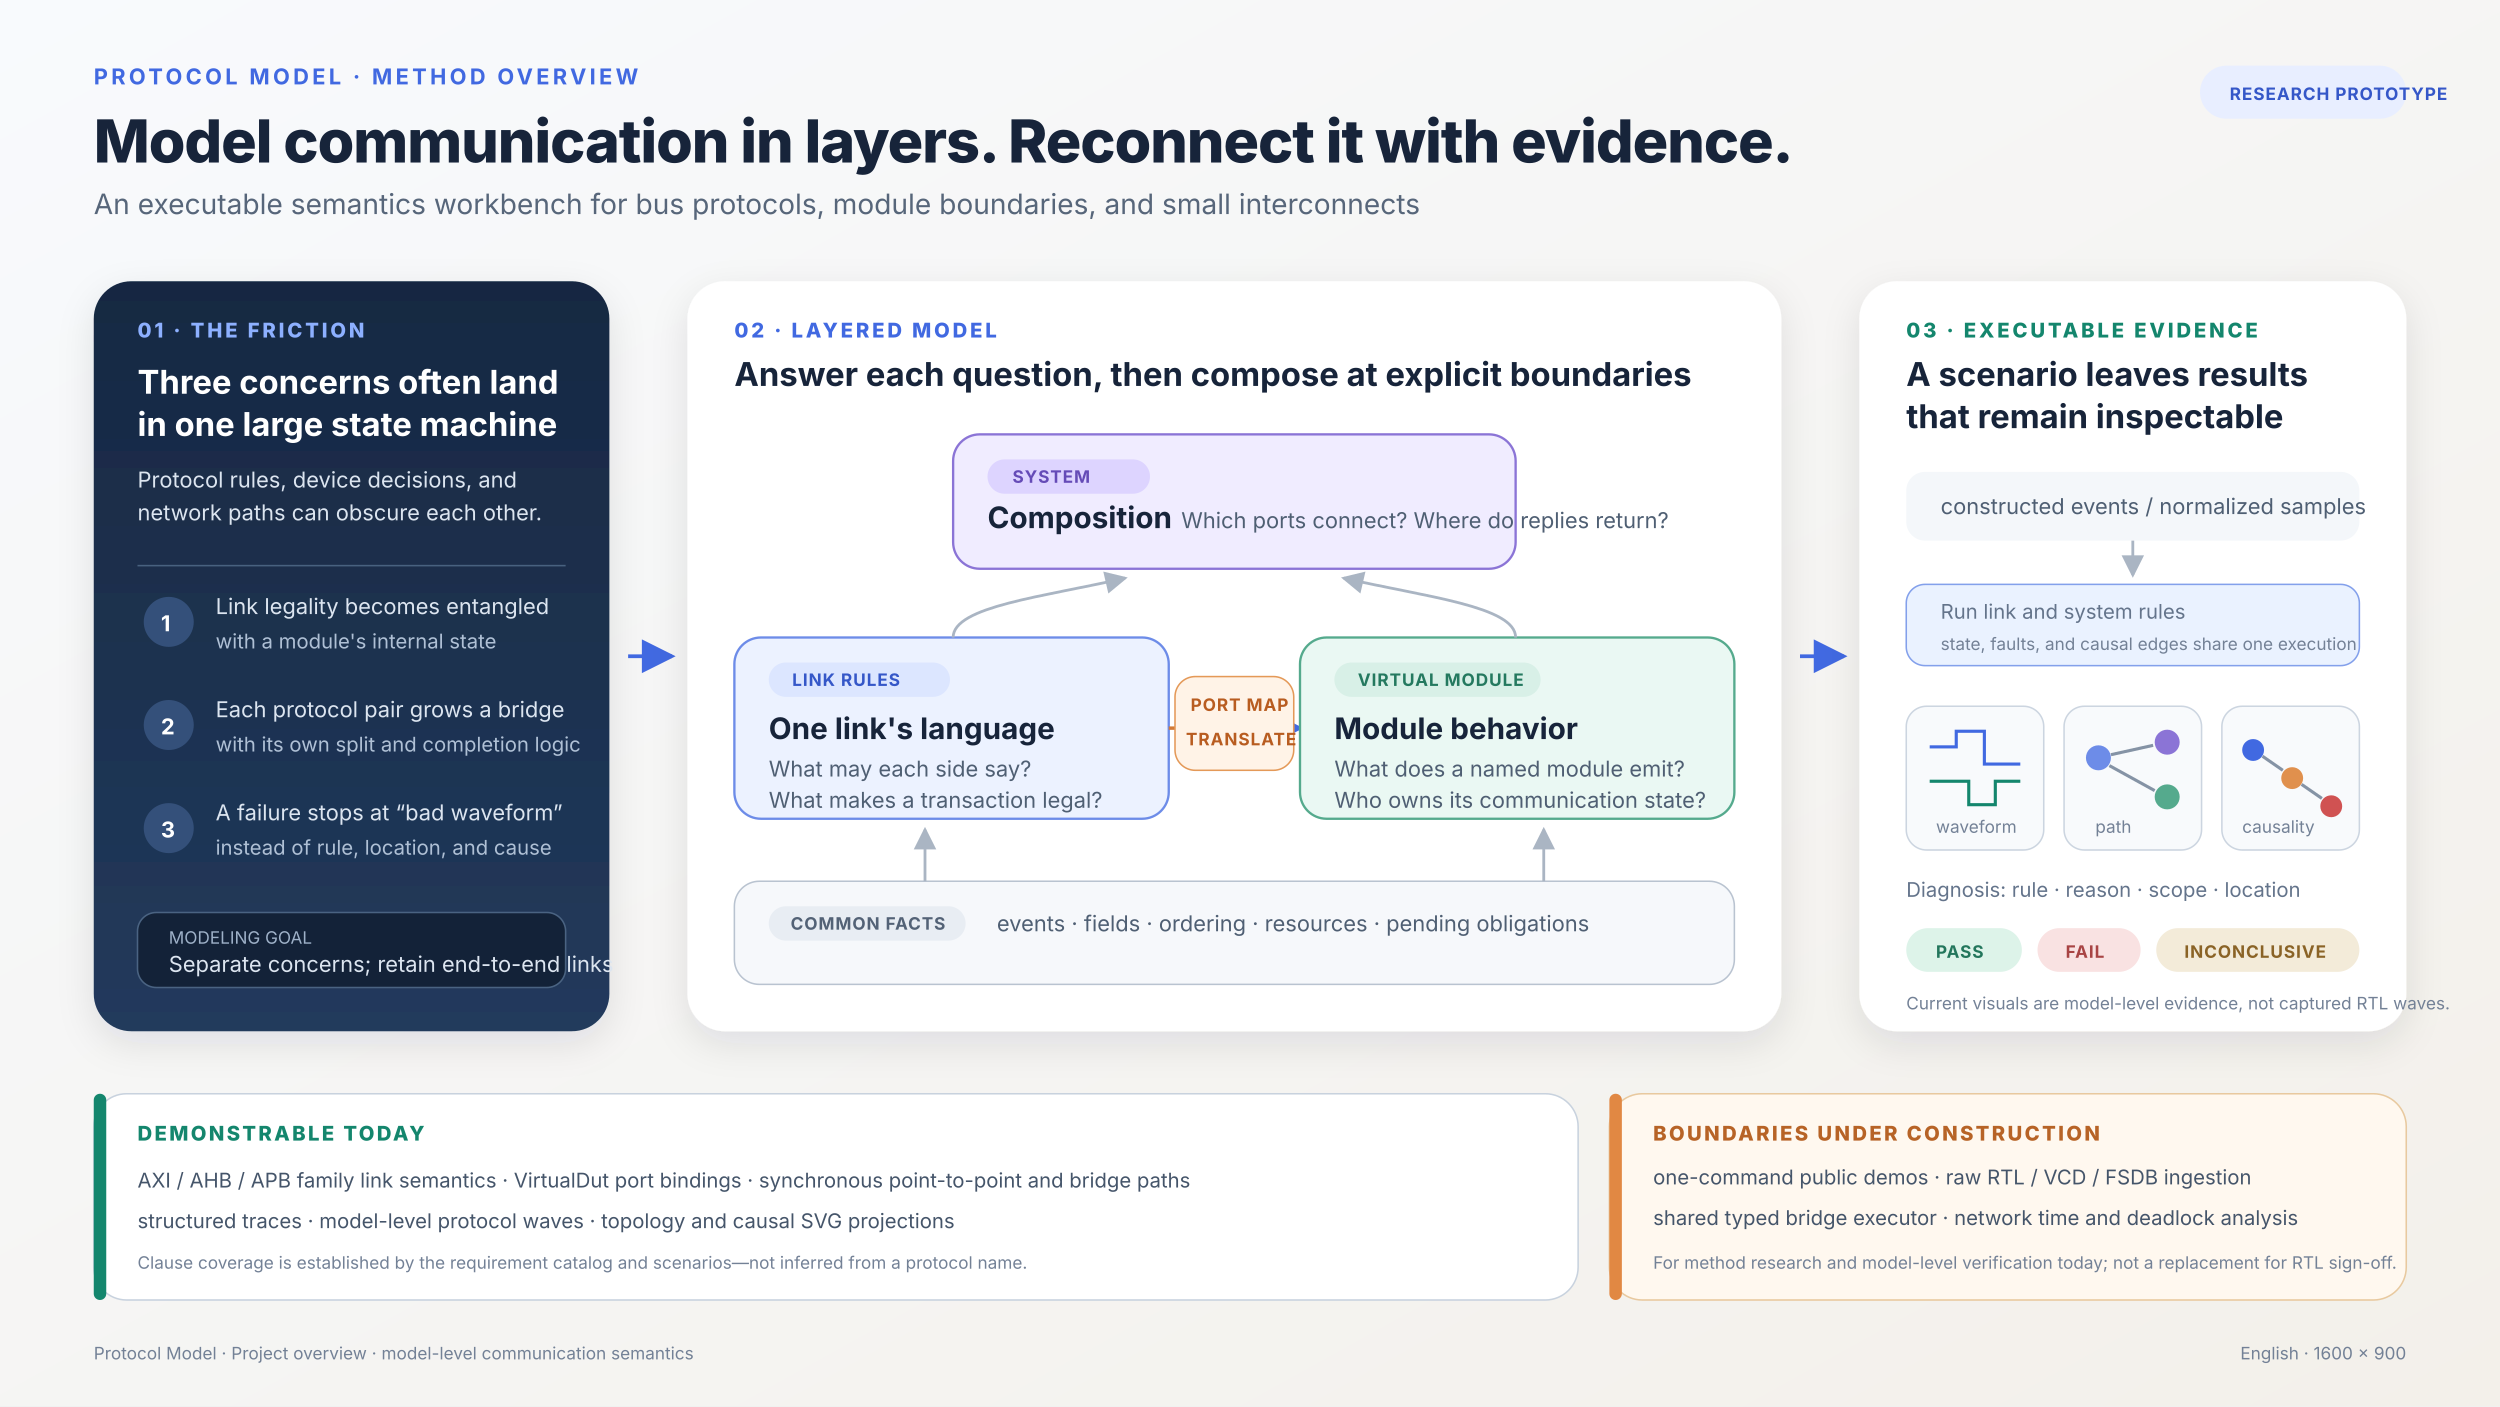
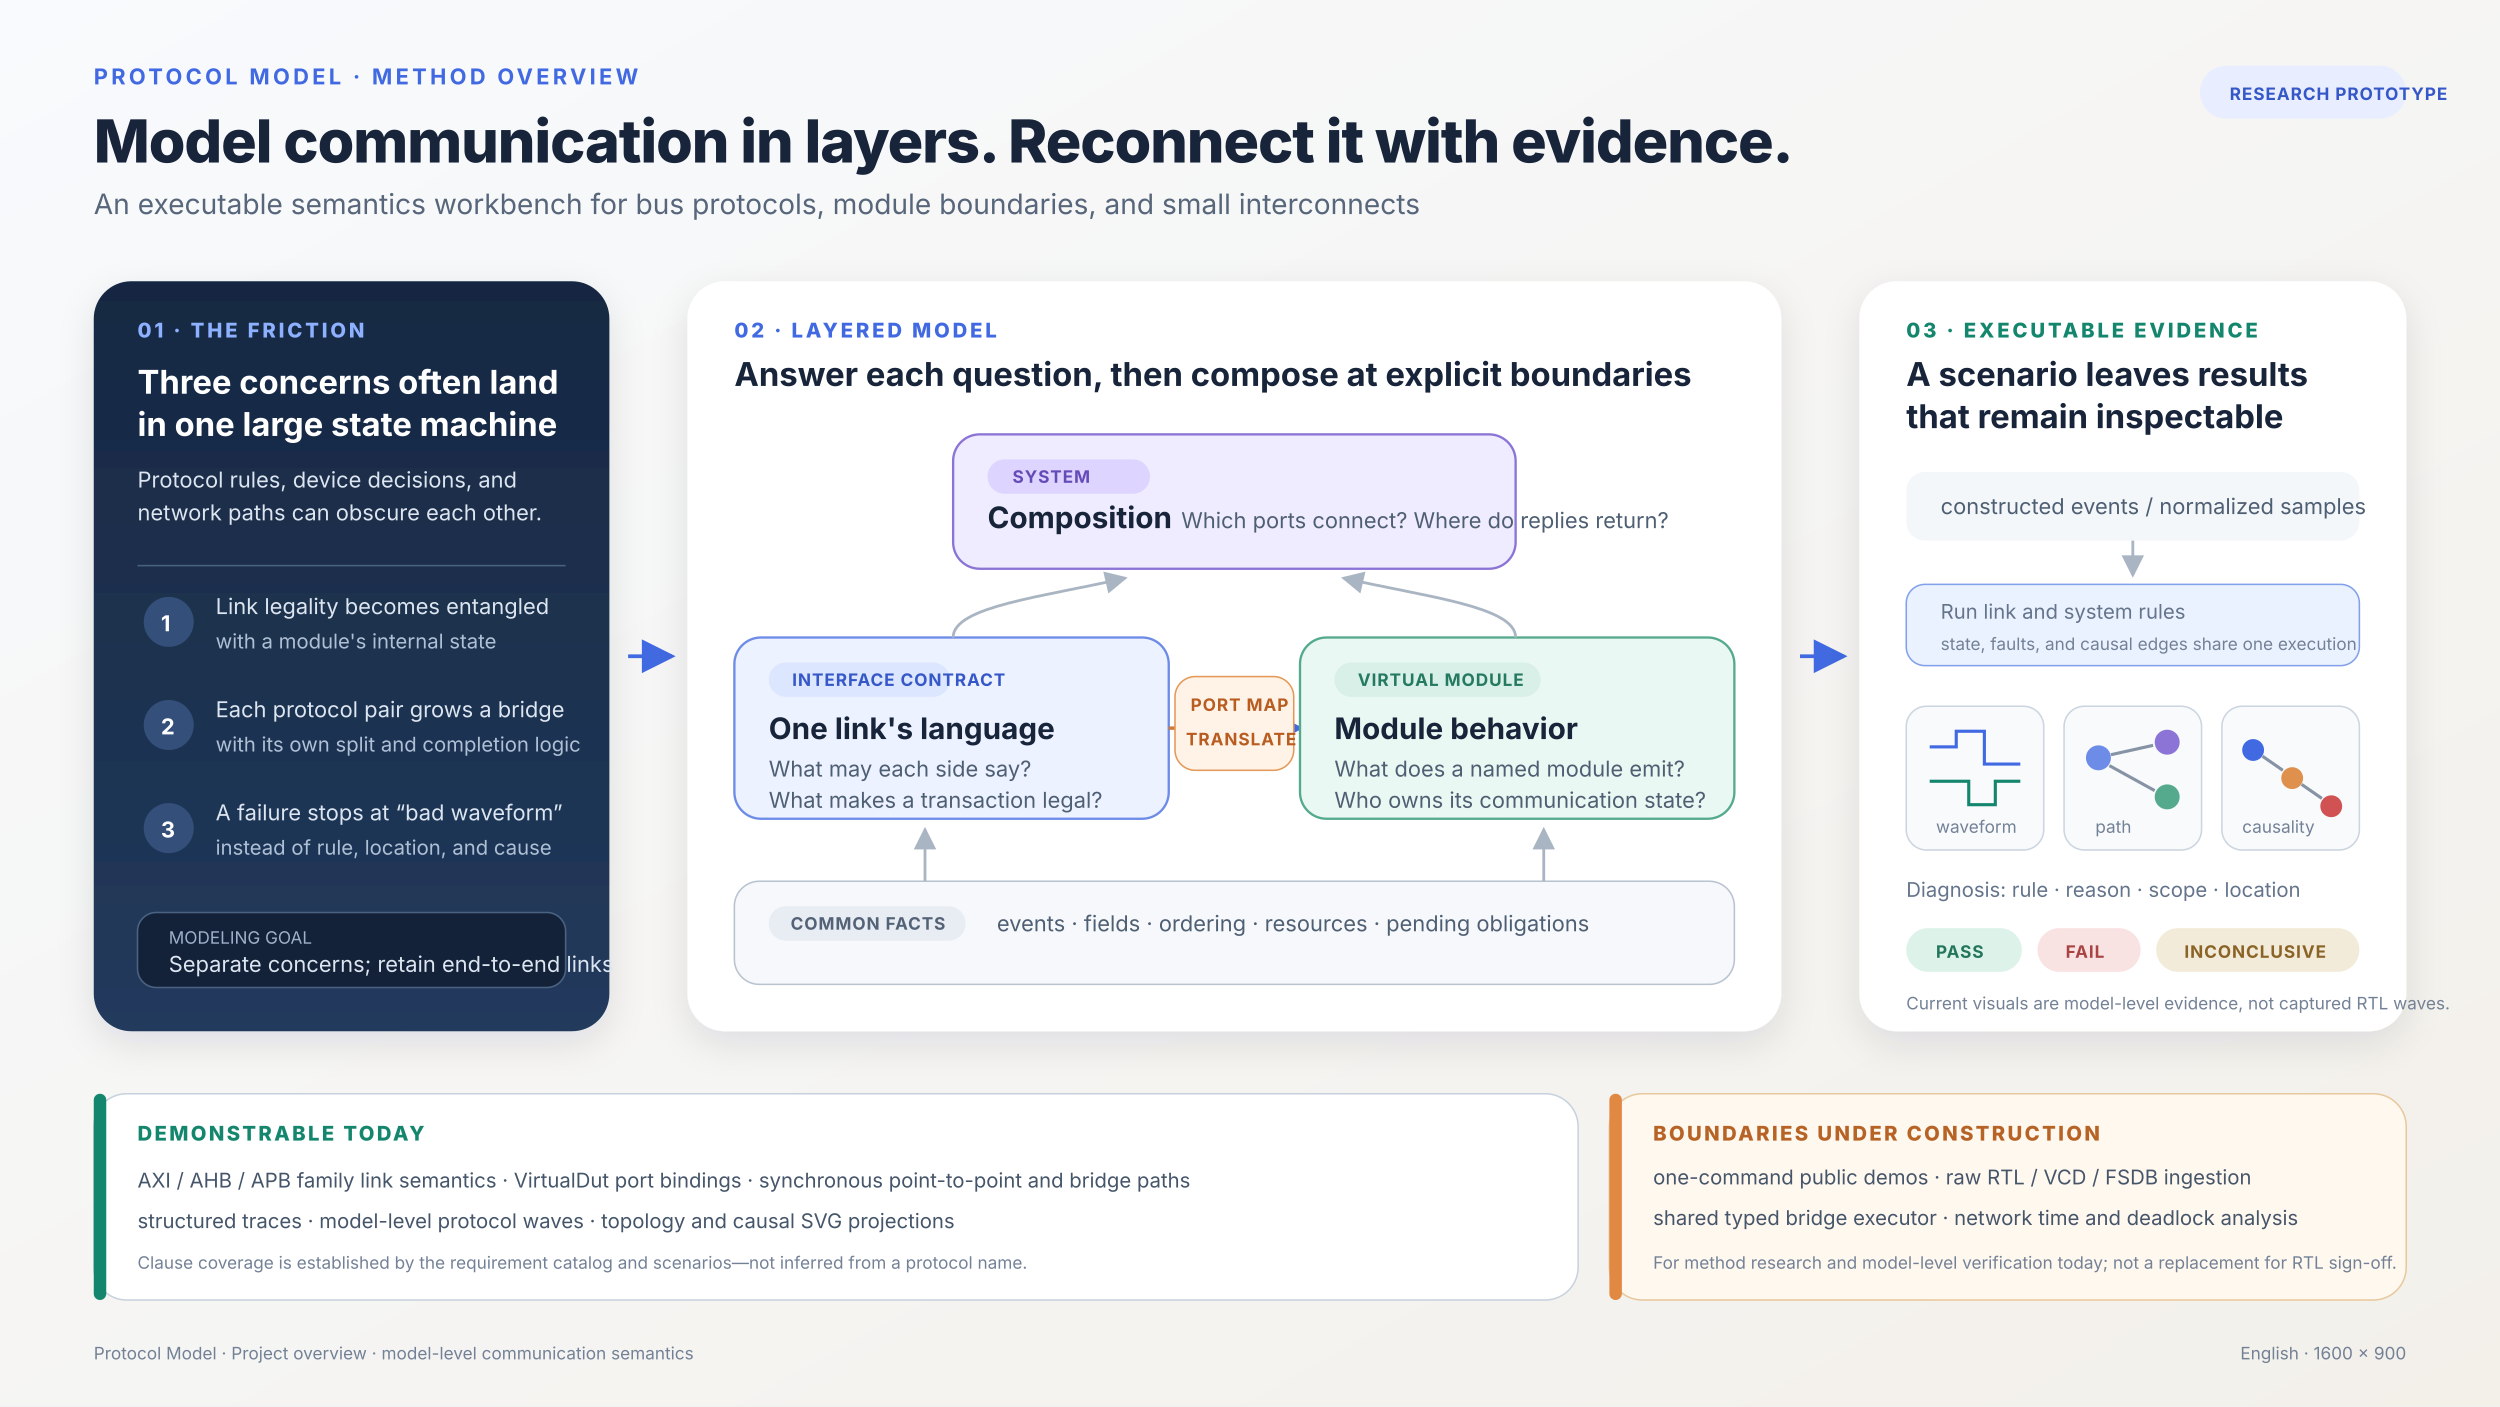
<svg xmlns="http://www.w3.org/2000/svg" width="1600" height="900" viewBox="0 0 1600 900" role="img" aria-labelledby="title desc" fill="#17243A">
  <defs>
    <linearGradient id="background" x1="0" y1="0" x2="1" y2="1">
      <stop offset="0" stop-color="#F8FAFD" />
      <stop offset="1" stop-color="#F3F0EA" />
    </linearGradient>
    <linearGradient id="problem-bg" x1="0" y1="0" x2="0" y2="1">
      <stop offset="0" stop-color="#172842" />
      <stop offset="1" stop-color="#223A5C" />
    </linearGradient>
    <filter id="shadow" x="-15%" y="-15%" width="130%" height="140%">
      <feDropShadow dx="0" dy="8" stdDeviation="12" flood-color="#15243A" flood-opacity="0.10" />
    </filter>
    <marker id="arrow-blue" markerWidth="9" markerHeight="9" refX="8" refY="4.5" orient="auto">
      <path d="M0 0 L9 4.5 L0 9 Z" fill="#4169E1" />
    </marker>
    <marker id="arrow-soft" markerWidth="8" markerHeight="8" refX="7" refY="4" orient="auto">
      <path d="M0 0 L8 4 L0 8 Z" fill="#AAB5C3" />
    </marker>
    <style>
      text { font-family: Inter, "Noto Sans", "Segoe UI", Arial, sans-serif; }
      .eyebrow { font-size: 14px; font-weight: 750; letter-spacing: 2.1px; fill: #4169E1; }
      .headline { font-size: 38px; font-weight: 760; letter-spacing: -0.7px; }
      .subtitle { font-size: 18px; fill: #57667A; }
      .column-kicker { font-size: 13px; font-weight: 760; letter-spacing: 1.8px; }
      .section-title { font-size: 21px; font-weight: 730; }
      .card-title { font-size: 19px; font-weight: 730; }
      .body { font-size: 14px; fill: #4F5F73; }
      .body-dark { font-size: 14px; fill: #DCE5F0; }
      .small { font-size: 13px; fill: #64748B; }
      .small-on-dark { font-size: 13px; fill: #AFC0D5; }
      .tiny { font-size: 11px; fill: #738196; }
      .tiny-on-dark { font-size: 11px; fill: #9EB1C8; }
      .term { font-size: 11px; font-weight: 750; letter-spacing: 0.6px; }
      .scope-title { font-size: 13px; font-weight: 780; letter-spacing: 1.5px; }
      .scope-body { font-size: 13px; fill: #45556A; }
    </style>
  </defs>
  <rect width="1600" height="900" fill="url(#background)" />
  <text x="60" y="54" class="eyebrow">PROTOCOL MODEL · METHOD OVERVIEW</text>
  <text x="60" y="104" class="headline">Model communication in layers. Reconnect it with evidence.</text>
  <text x="60" y="137" class="subtitle">An executable semantics workbench for bus protocols, module boundaries, and small interconnects</text>
  <rect x="1408" y="42" width="132" height="34" rx="17" fill="#E8EEFF" />
  <text x="1427" y="64" class="term" fill="#3557C8">RESEARCH PROTOTYPE</text>
  <g filter="url(#shadow)">
    <rect x="60" y="180" width="330" height="480" rx="24" fill="url(#problem-bg)" />
  </g>
  <text x="88" y="216" class="column-kicker" fill="#8DB0FF">01 · THE FRICTION</text>
  <text x="88" y="252" class="section-title" fill="#FFFFFF">Three concerns often land</text>
  <text x="88" y="279" class="section-title" fill="#FFFFFF">in one large state machine</text>
  <text x="88" y="312" class="body-dark">Protocol rules, device decisions, and</text>
  <text x="88" y="333" class="body-dark">network paths can obscure each other.</text>
  <line x1="88" y1="362" x2="362" y2="362" stroke="#48617F" />
  <circle cx="108" cy="398" r="16" fill="#34507A" />
  <text x="103" y="404" font-size="14" font-weight="750" fill="#FFFFFF">1</text>
  <text x="138" y="393" class="body-dark">Link legality becomes entangled</text>
  <text x="138" y="415" class="small-on-dark">with a module's internal state</text>
  <circle cx="108" cy="464" r="16" fill="#34507A" />
  <text x="103" y="470" font-size="14" font-weight="750" fill="#FFFFFF">2</text>
  <text x="138" y="459" class="body-dark">Each protocol pair grows a bridge</text>
  <text x="138" y="481" class="small-on-dark">with its own split and completion logic</text>
  <circle cx="108" cy="530" r="16" fill="#34507A" />
  <text x="103" y="536" font-size="14" font-weight="750" fill="#FFFFFF">3</text>
  <text x="138" y="525" class="body-dark">A failure stops at “bad waveform”</text>
  <text x="138" y="547" class="small-on-dark">instead of rule, location, and cause</text>
  <rect x="88" y="584" width="274" height="48" rx="12" fill="#132238" stroke="#4A6382" />
  <text x="108" y="604" class="tiny-on-dark">MODELING GOAL</text>
  <text x="108" y="622" class="body-dark">Separate concerns; retain end-to-end links</text>
  <path d="M402 420 L430 420" fill="none" stroke="#4169E1" stroke-width="2.4" marker-end="url(#arrow-blue)" />
  <g filter="url(#shadow)">
    <rect x="440" y="180" width="700" height="480" rx="24" fill="#FFFFFF" />
  </g>
  <text x="470" y="216" class="column-kicker" fill="#4169E1">02 · LAYERED MODEL</text>
  <text x="470" y="247" class="section-title">Answer each question, then compose at explicit boundaries</text>
  <rect x="610" y="278" width="360" height="86" rx="17" fill="#F0ECFF" stroke="#8B74D6" stroke-width="1.5" />
  <rect x="632" y="294" width="104" height="22" rx="11" fill="#DDD4FF" />
  <text x="648" y="309" class="term" fill="#654BB7">SYSTEM</text>
  <text x="632" y="338" class="card-title">Composition</text>
  <text x="756" y="338" class="body">Which ports connect? Where do replies return?</text>
  <rect x="470" y="408" width="278" height="116" rx="17" fill="#ECF2FF" stroke="#6D8CE8" stroke-width="1.5" />
  <rect x="492" y="424" width="116" height="22" rx="11" fill="#DCE6FF" />
-   <text x="507" y="439" class="term" fill="#3557C8">LINK RULES</text>
+   <text x="507" y="439" class="term" fill="#3557C8">INTERFACE CONTRACT</text>
  <text x="492" y="473" class="card-title">One link's language</text>
  <text x="492" y="497" class="body">What may each side say?</text>
  <text x="492" y="517" class="body">What makes a transaction legal?</text>
  <path d="M748 466 L832 466" fill="none" stroke="#D27A37" stroke-width="2.2" marker-end="url(#arrow-blue)" />
  <rect x="752" y="433" width="76" height="60" rx="13" fill="#FFF3E7" stroke="#E49958" />
  <text x="762" y="455" class="term" fill="#B85C20">PORT MAP</text>
  <text x="759" y="477" class="term" fill="#B85C20">TRANSLATE</text>
  <rect x="832" y="408" width="278" height="116" rx="17" fill="#EAF8F3" stroke="#55AA8D" stroke-width="1.5" />
  <rect x="854" y="424" width="132" height="22" rx="11" fill="#D8F0E7" />
  <text x="869" y="439" class="term" fill="#24795F">VIRTUAL MODULE</text>
  <text x="854" y="473" class="card-title">Module behavior</text>
  <text x="854" y="497" class="body">What does a named module emit?</text>
  <text x="854" y="517" class="body">Who owns its communication state?</text>
  <rect x="470" y="564" width="640" height="66" rx="16" fill="#F6F8FB" stroke="#B9C3D0" />
  <rect x="492" y="580" width="126" height="22" rx="11" fill="#E8EDF3" />
  <text x="506" y="595" class="term" fill="#536276">COMMON FACTS</text>
  <text x="638" y="596" class="body">events · fields · ordering · resources · pending obligations</text>
  <path d="M592 564 L592 531" fill="none" stroke="#AAB5C3" stroke-width="1.8" marker-end="url(#arrow-soft)" />
  <path d="M988 564 L988 531" fill="none" stroke="#AAB5C3" stroke-width="1.8" marker-end="url(#arrow-soft)" />
  <path d="M610 408 C610 388 668 382 720 370" fill="none" stroke="#AAB5C3" stroke-width="1.8" marker-end="url(#arrow-soft)" />
  <path d="M970 408 C970 388 912 382 860 370" fill="none" stroke="#AAB5C3" stroke-width="1.8" marker-end="url(#arrow-soft)" />
  <path d="M1152 420 L1180 420" fill="none" stroke="#4169E1" stroke-width="2.4" marker-end="url(#arrow-blue)" />
  <g filter="url(#shadow)">
    <rect x="1190" y="180" width="350" height="480" rx="24" fill="#FFFFFF" />
  </g>
  <text x="1220" y="216" class="column-kicker" fill="#14866D">03 · EXECUTABLE EVIDENCE</text>
  <text x="1220" y="247" class="section-title">A scenario leaves results</text>
  <text x="1220" y="274" class="section-title">that remain inspectable</text>
  <rect x="1220" y="302" width="290" height="44" rx="12" fill="#F4F7FA" />
  <text x="1242" y="329" class="body">constructed events / normalized samples</text>
  <path d="M1365 346 L1365 368" fill="none" stroke="#AAB5C3" stroke-width="1.8" marker-end="url(#arrow-soft)" />
  <rect x="1220" y="374" width="290" height="52" rx="12" fill="#EAF2FF" stroke="#83A0EB" />
  <text x="1242" y="396" class="small">Run link and system rules</text>
  <text x="1242" y="416" class="tiny">state, faults, and causal edges share one execution</text>
  <rect x="1220" y="452" width="88" height="92" rx="13" fill="#F8FAFC" stroke="#CCD5E0" />
  <path d="M1235 478 H1252 V468 H1270 V489 H1293" fill="none" stroke="#4169E1" stroke-width="2" />
  <path d="M1235 500 H1260 V515 H1277 V500 H1293" fill="none" stroke="#14866D" stroke-width="2" />
  <text x="1239" y="533" class="tiny">waveform</text>
  <rect x="1321" y="452" width="88" height="92" rx="13" fill="#F8FAFC" stroke="#CCD5E0" />
  <circle cx="1343" cy="485" r="8" fill="#6D8CE8" />
  <circle cx="1387" cy="475" r="8" fill="#8B74D6" />
  <circle cx="1387" cy="510" r="8" fill="#55AA8D" />
  <path d="M1351 483 L1378 477 M1350 490 L1379 506" stroke="#8593A5" stroke-width="2" />
  <text x="1341" y="533" class="tiny">path</text>
  <rect x="1422" y="452" width="88" height="92" rx="13" fill="#F8FAFC" stroke="#CCD5E0" />
  <circle cx="1442" cy="480" r="7" fill="#4169E1" />
  <circle cx="1467" cy="498" r="7" fill="#E0904D" />
  <circle cx="1492" cy="516" r="7" fill="#D05252" />
  <path d="M1448 484 L1461 493 M1473 502 L1486 511" stroke="#8593A5" stroke-width="2" />
  <text x="1435" y="533" class="tiny">causality</text>
  <text x="1220" y="574" class="small">Diagnosis: rule · reason · scope · location</text>
  <rect x="1220" y="594" width="74" height="28" rx="14" fill="#DDF3E9" />
  <text x="1239" y="613" class="term" fill="#23765C">PASS</text>
  <rect x="1304" y="594" width="66" height="28" rx="14" fill="#F9E2E2" />
  <text x="1322" y="613" class="term" fill="#A84444">FAIL</text>
  <rect x="1380" y="594" width="130" height="28" rx="14" fill="#F3EBD9" />
  <text x="1398" y="613" class="term" fill="#8A6326">INCONCLUSIVE</text>
  <text x="1220" y="646" class="tiny">Current visuals are model-level evidence, not captured RTL waves.</text>
  <rect x="60" y="700" width="950" height="132" rx="21" fill="#FFFFFF" stroke="#C8D2DE" />
  <rect x="60" y="700" width="8" height="132" rx="4" fill="#14866D" />
  <text x="88" y="730" class="scope-title" fill="#14866D">DEMONSTRABLE TODAY</text>
  <text x="88" y="760" class="scope-body">AXI / AHB / APB family link semantics · VirtualDut port bindings · synchronous point-to-point and bridge paths</text>
  <text x="88" y="786" class="scope-body">structured traces · model-level protocol waves · topology and causal SVG projections</text>
  <text x="88" y="812" class="tiny">Clause coverage is established by the requirement catalog and scenarios—not inferred from a protocol name.</text>
  <rect x="1030" y="700" width="510" height="132" rx="21" fill="#FFF8EF" stroke="#E8C99F" />
  <rect x="1030" y="700" width="8" height="132" rx="4" fill="#E18843" />
  <text x="1058" y="730" class="scope-title" fill="#B76326">BOUNDARIES UNDER CONSTRUCTION</text>
  <text x="1058" y="758" class="scope-body">one-command public demos · raw RTL / VCD / FSDB ingestion</text>
  <text x="1058" y="784" class="scope-body">shared typed bridge executor · network time and deadlock analysis</text>
  <text x="1058" y="812" class="tiny">For method research and model-level verification today; not a replacement for RTL sign-off.</text>
  <text x="60" y="870" class="tiny">Protocol Model · Project overview · model-level communication semantics</text>
  <text x="1540" y="870" class="tiny" text-anchor="end">English · 1600 × 900</text>
</svg>
